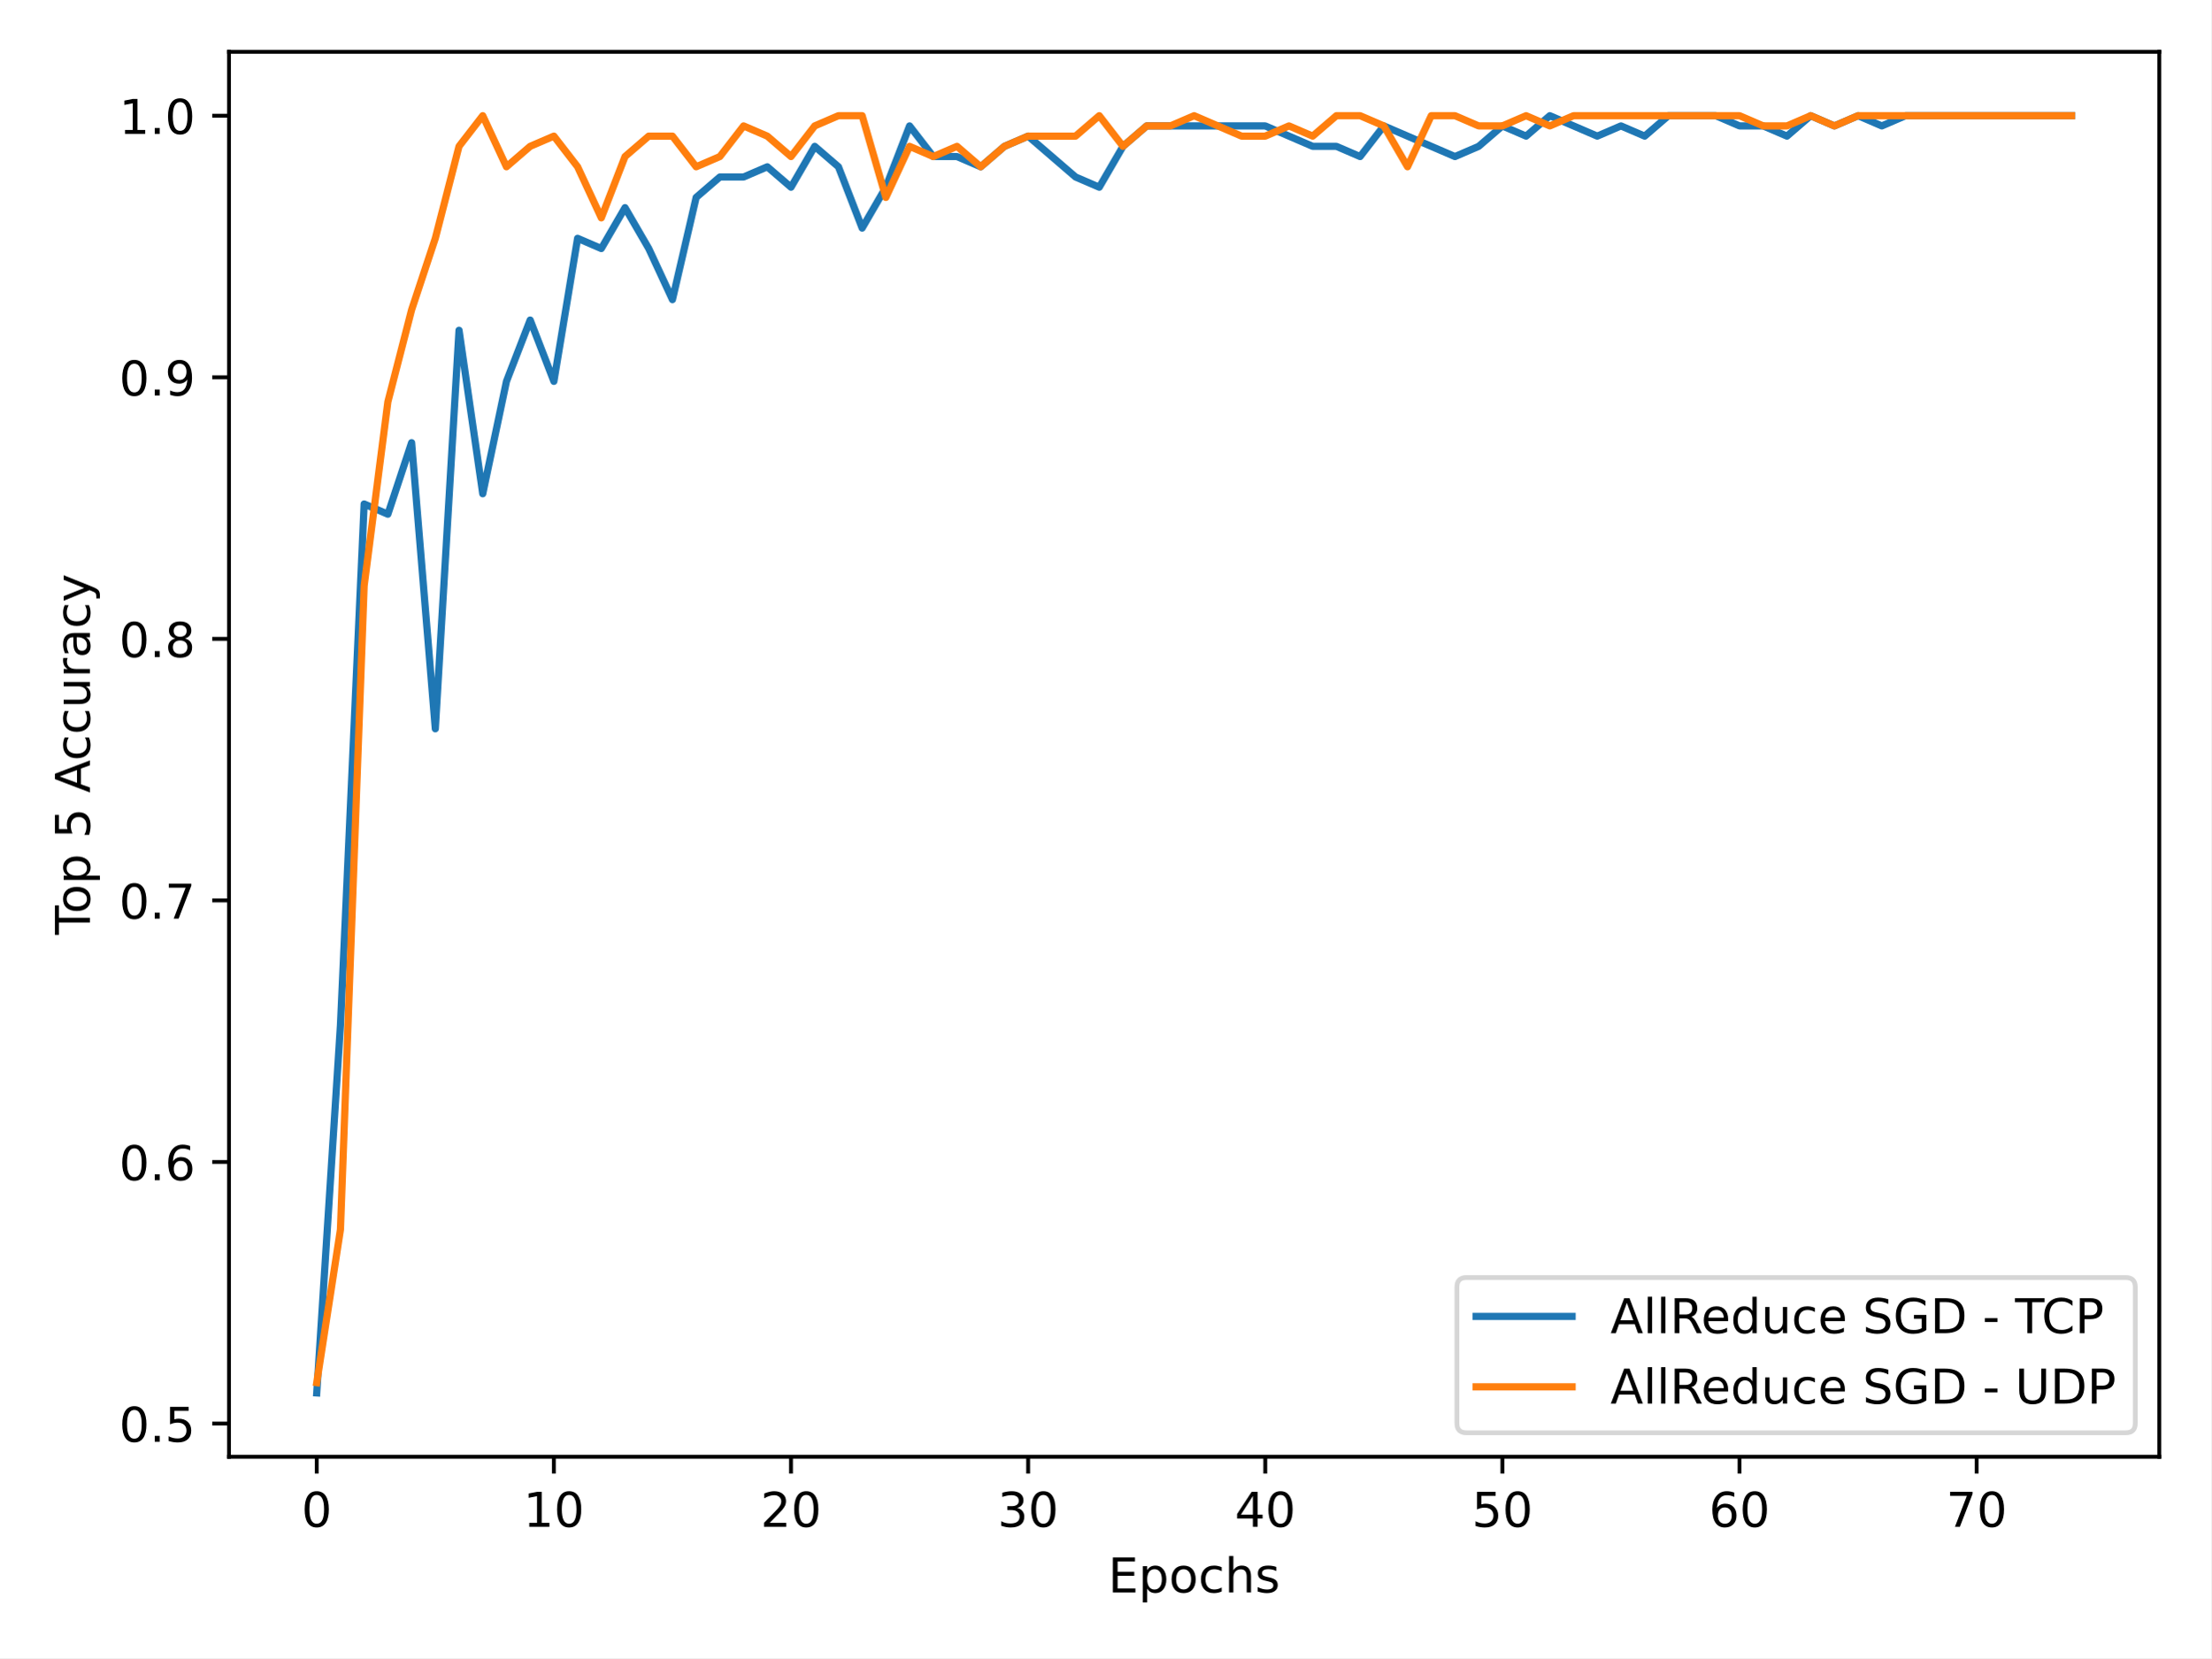
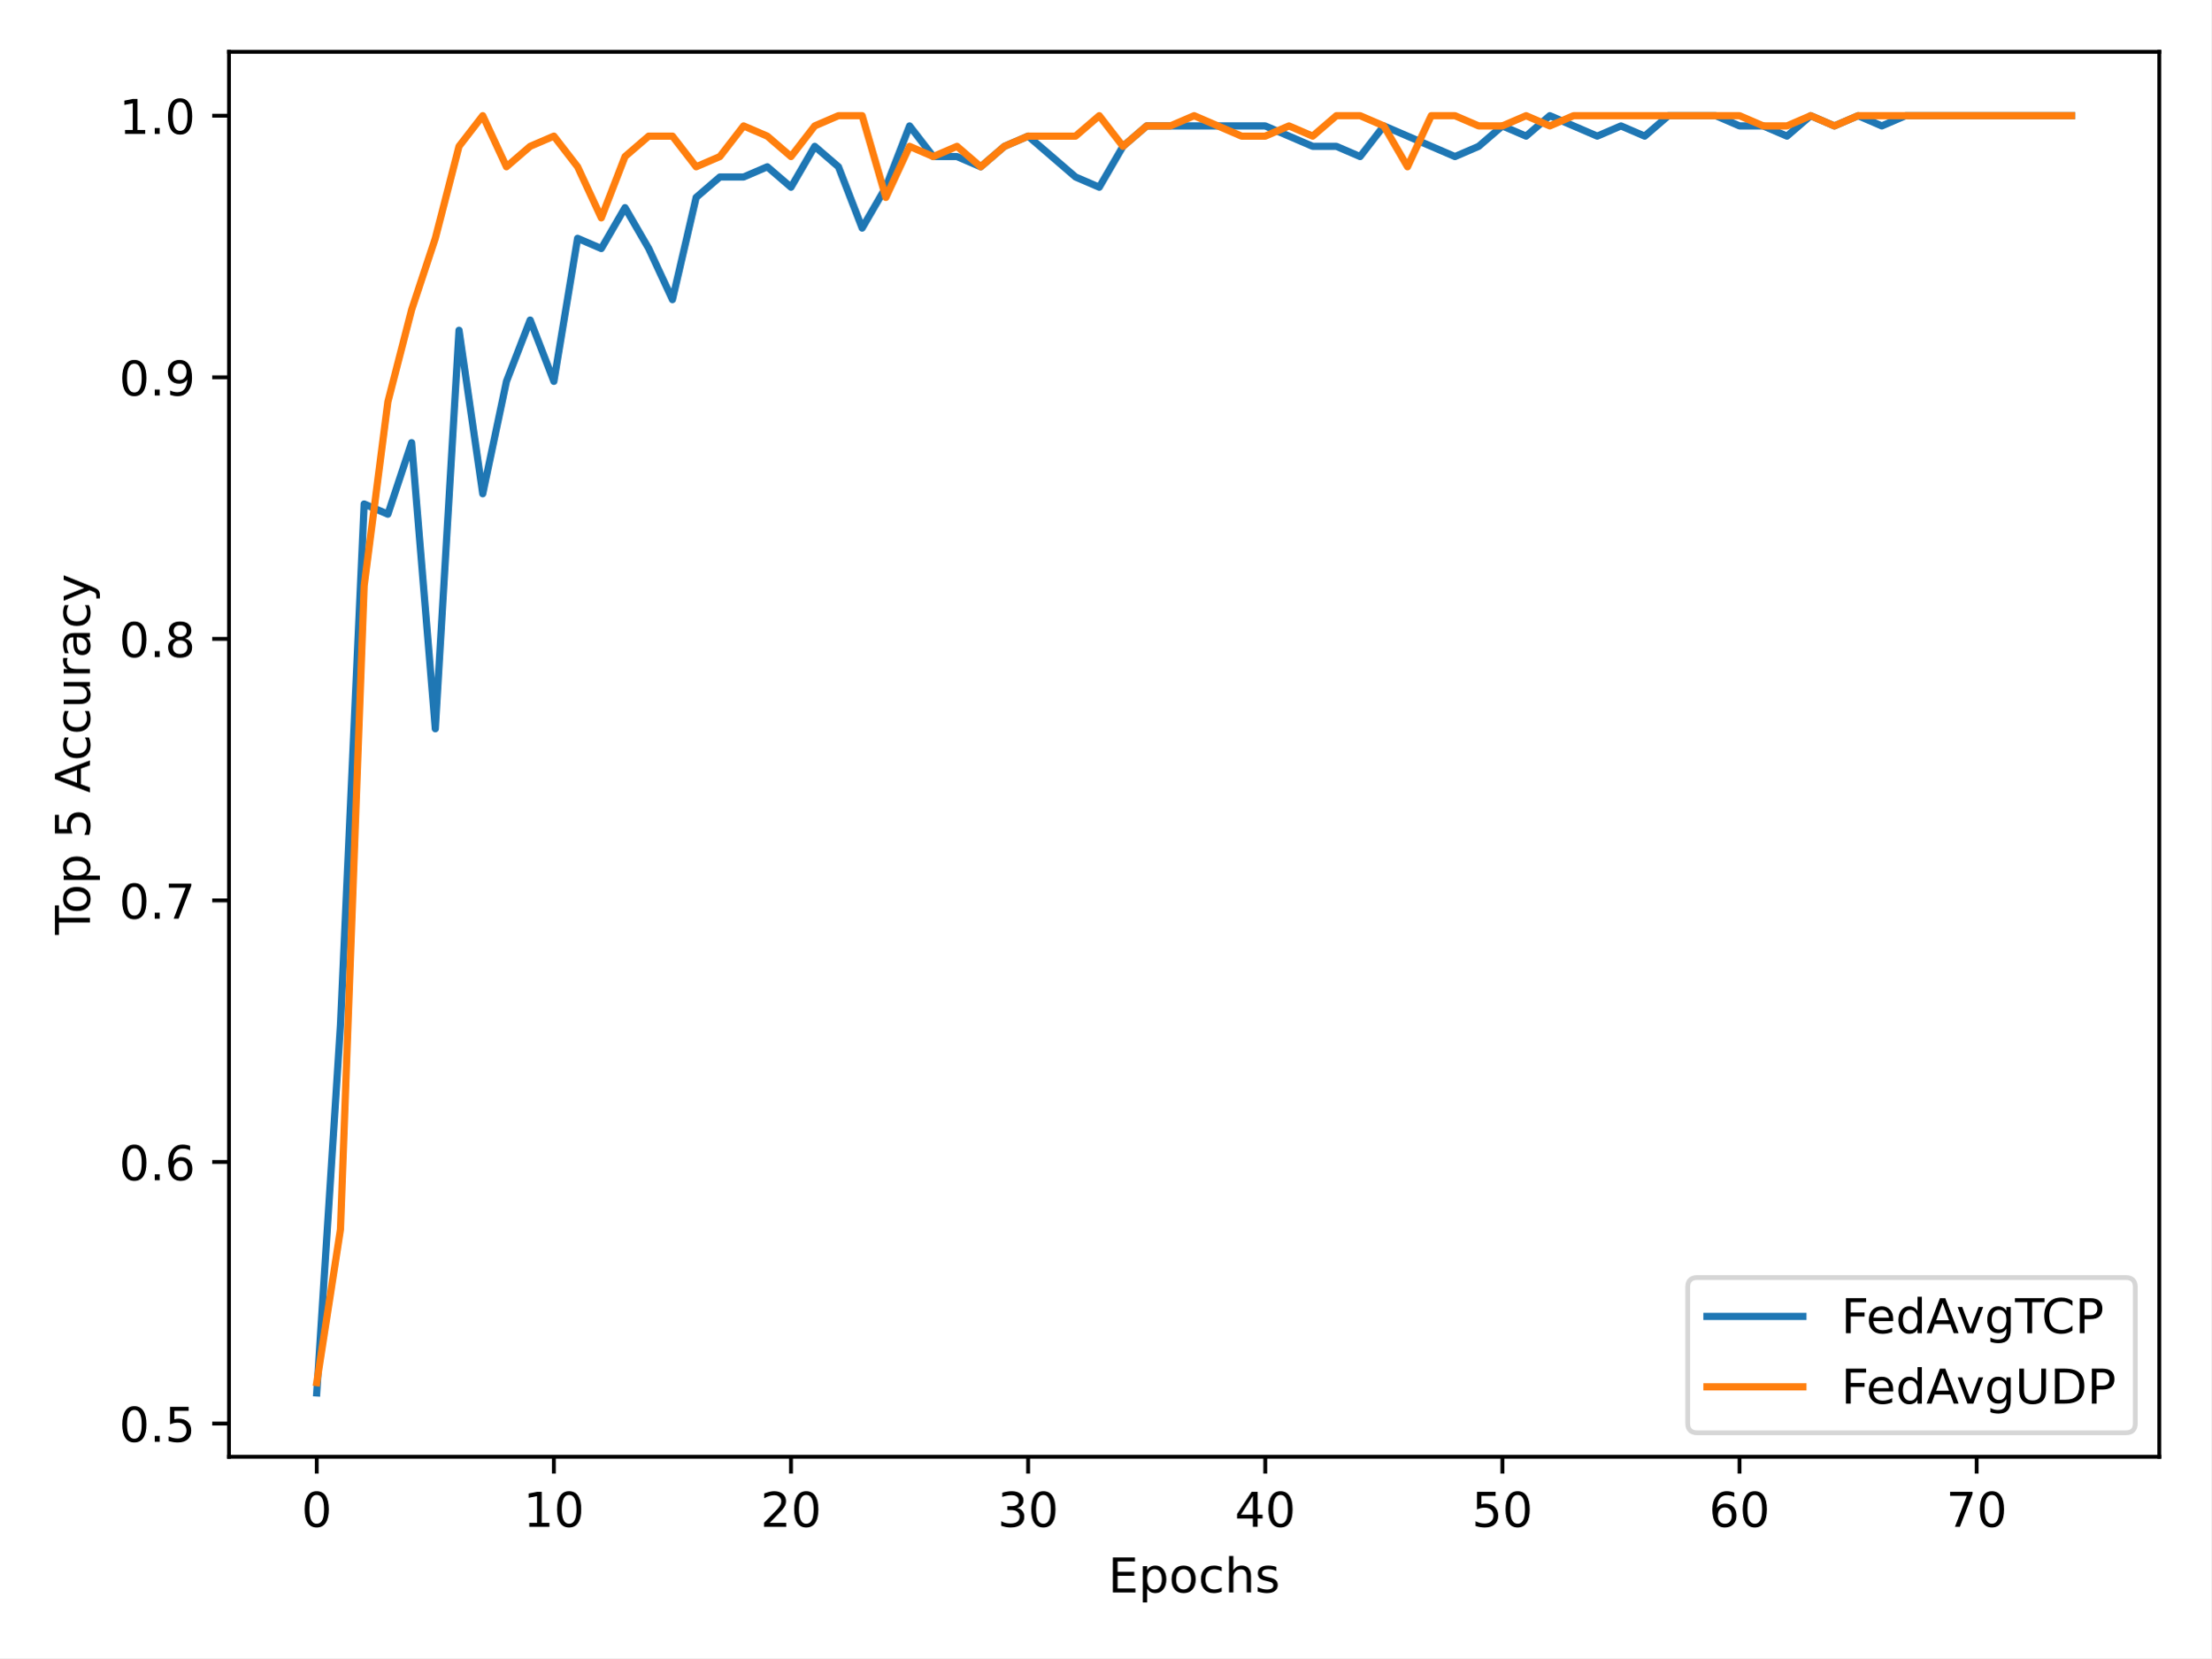
<svg xmlns="http://www.w3.org/2000/svg" xmlns:xlink="http://www.w3.org/1999/xlink" height="345.6pt" version="1.1" viewBox="0 0 460.8 345.6" width="460.8pt">
  <defs>
    <style type="text/css">*{stroke-linecap:butt;stroke-linejoin:round;}</style>
  </defs>
  <g id="figure_1">
    <g id="patch_1">
      <path d="M 0 345.6  L 460.8 345.6  L 460.8 0  L 0 0  z " style="fill:#ffffff;" />
    </g>
    <g id="axes_1">
      <g id="patch_2">
        <path d="M 47.72 303.64  L 450 303.64  L 450 10.8  L 47.72 10.8  z " style="fill:#ffffff;" />
      </g>
      <g id="matplotlib.axis_1">
        <g id="xtick_1">
          <g id="line2d_1">
            <defs>
-               <path d="M 0 0  L 0 3.5  " id="m58e7bf9d94" style="stroke:#000000;stroke-width:0.8;" />
-             </defs>
-             <g>
-               <use style="stroke:#000000;stroke-width:0.8;" x="66.005" xlink:href="#m58e7bf9d94" y="303.64" />
+               <path d="M 0 0  L 0 3.5  " id="m2ce25e5ea0" style="stroke:#000000;stroke-width:0.8;" />
+             </defs>
+             <g>
+               <use style="stroke:#000000;stroke-width:0.8;" x="66.005" xlink:href="#m2ce25e5ea0" y="303.64" />
            </g>
          </g>
          <g id="text_1">
            <g transform="translate(62.8242 318.2384)scale(0.1 -0.1)">
              <defs>
                <path d="M 31.781 66.406  Q 24.172 66.406 20.328 58.906  Q 16.5 51.422 16.5 36.375  Q 16.5 21.391 20.328 13.891  Q 24.172 6.391 31.781 6.391  Q 39.453 6.391 43.281 13.891  Q 47.125 21.391 47.125 36.375  Q 47.125 51.422 43.281 58.906  Q 39.453 66.406 31.781 66.406  z M 31.781 74.219  Q 44.047 74.219 50.516 64.516  Q 56.984 54.828 56.984 36.375  Q 56.984 17.969 50.516 8.266  Q 44.047 -1.422 31.781 -1.422  Q 19.531 -1.422 13.062 8.266  Q 6.594 17.969 6.594 36.375  Q 6.594 54.828 13.062 64.516  Q 19.531 74.219 31.781 74.219  z " id="DejaVuSans-48" />
              </defs>
              <use xlink:href="#DejaVuSans-48" />
            </g>
          </g>
        </g>
        <g id="xtick_2">
          <g id="line2d_2">
            <g>
-               <use style="stroke:#000000;stroke-width:0.8;" x="115.426" xlink:href="#m58e7bf9d94" y="303.64" />
+               <use style="stroke:#000000;stroke-width:0.8;" x="115.426" xlink:href="#m2ce25e5ea0" y="303.64" />
            </g>
          </g>
          <g id="text_2">
            <g transform="translate(109.0631 318.2384)scale(0.1 -0.1)">
              <defs>
                <path d="M 12.406 8.297  L 28.516 8.297  L 28.516 63.922  L 10.984 60.406  L 10.984 69.391  L 28.422 72.906  L 38.281 72.906  L 38.281 8.297  L 54.391 8.297  L 54.391 0  L 12.406 0  z " id="DejaVuSans-49" />
              </defs>
              <use xlink:href="#DejaVuSans-49" />
              <use x="63.623" xlink:href="#DejaVuSans-48" />
            </g>
          </g>
        </g>
        <g id="xtick_3">
          <g id="line2d_3">
            <g>
-               <use style="stroke:#000000;stroke-width:0.8;" x="164.846" xlink:href="#m58e7bf9d94" y="303.64" />
+               <use style="stroke:#000000;stroke-width:0.8;" x="164.846" xlink:href="#m2ce25e5ea0" y="303.64" />
            </g>
          </g>
          <g id="text_3">
            <g transform="translate(158.4832 318.2384)scale(0.1 -0.1)">
              <defs>
                <path d="M 19.188 8.297  L 53.609 8.297  L 53.609 0  L 7.328 0  L 7.328 8.297  Q 12.938 14.109 22.625 23.891  Q 32.328 33.688 34.812 36.531  Q 39.547 41.844 41.422 45.531  Q 43.312 49.219 43.312 52.781  Q 43.312 58.594 39.234 62.25  Q 35.156 65.922 28.609 65.922  Q 23.969 65.922 18.812 64.312  Q 13.672 62.703 7.812 59.422  L 7.812 69.391  Q 13.766 71.781 18.938 73  Q 24.125 74.219 28.422 74.219  Q 39.75 74.219 46.484 68.547  Q 53.219 62.891 53.219 53.422  Q 53.219 48.922 51.531 44.891  Q 49.859 40.875 45.406 35.406  Q 44.188 33.984 37.641 27.219  Q 31.109 20.453 19.188 8.297  z " id="DejaVuSans-50" />
              </defs>
              <use xlink:href="#DejaVuSans-50" />
              <use x="63.623" xlink:href="#DejaVuSans-48" />
            </g>
          </g>
        </g>
        <g id="xtick_4">
          <g id="line2d_4">
            <g>
-               <use style="stroke:#000000;stroke-width:0.8;" x="214.266" xlink:href="#m58e7bf9d94" y="303.64" />
+               <use style="stroke:#000000;stroke-width:0.8;" x="214.266" xlink:href="#m2ce25e5ea0" y="303.64" />
            </g>
          </g>
          <g id="text_4">
            <g transform="translate(207.9034 318.2384)scale(0.1 -0.1)">
              <defs>
                <path d="M 40.578 39.312  Q 47.656 37.797 51.625 33  Q 55.609 28.219 55.609 21.188  Q 55.609 10.406 48.188 4.484  Q 40.766 -1.422 27.094 -1.422  Q 22.516 -1.422 17.656 -0.516  Q 12.797 0.391 7.625 2.203  L 7.625 11.719  Q 11.719 9.328 16.594 8.109  Q 21.484 6.891 26.812 6.891  Q 36.078 6.891 40.938 10.547  Q 45.797 14.203 45.797 21.188  Q 45.797 27.641 41.281 31.266  Q 36.766 34.906 28.719 34.906  L 20.219 34.906  L 20.219 43.016  L 29.109 43.016  Q 36.375 43.016 40.234 45.922  Q 44.094 48.828 44.094 54.297  Q 44.094 59.906 40.109 62.906  Q 36.141 65.922 28.719 65.922  Q 24.656 65.922 20.016 65.031  Q 15.375 64.156 9.812 62.312  L 9.812 71.094  Q 15.438 72.656 20.344 73.438  Q 25.25 74.219 29.594 74.219  Q 40.828 74.219 47.359 69.109  Q 53.906 64.016 53.906 55.328  Q 53.906 49.266 50.438 45.094  Q 46.969 40.922 40.578 39.312  z " id="DejaVuSans-51" />
              </defs>
              <use xlink:href="#DejaVuSans-51" />
              <use x="63.623" xlink:href="#DejaVuSans-48" />
            </g>
          </g>
        </g>
        <g id="xtick_5">
          <g id="line2d_5">
            <g>
-               <use style="stroke:#000000;stroke-width:0.8;" x="263.686" xlink:href="#m58e7bf9d94" y="303.64" />
+               <use style="stroke:#000000;stroke-width:0.8;" x="263.686" xlink:href="#m2ce25e5ea0" y="303.64" />
            </g>
          </g>
          <g id="text_5">
            <g transform="translate(257.3235 318.2384)scale(0.1 -0.1)">
              <defs>
                <path d="M 37.797 64.312  L 12.891 25.391  L 37.797 25.391  z M 35.203 72.906  L 47.609 72.906  L 47.609 25.391  L 58.016 25.391  L 58.016 17.188  L 47.609 17.188  L 47.609 0  L 37.797 0  L 37.797 17.188  L 4.891 17.188  L 4.891 26.703  z " id="DejaVuSans-52" />
              </defs>
              <use xlink:href="#DejaVuSans-52" />
              <use x="63.623" xlink:href="#DejaVuSans-48" />
            </g>
          </g>
        </g>
        <g id="xtick_6">
          <g id="line2d_6">
            <g>
-               <use style="stroke:#000000;stroke-width:0.8;" x="313.106" xlink:href="#m58e7bf9d94" y="303.64" />
+               <use style="stroke:#000000;stroke-width:0.8;" x="313.106" xlink:href="#m2ce25e5ea0" y="303.64" />
            </g>
          </g>
          <g id="text_6">
            <g transform="translate(306.7437 318.2384)scale(0.1 -0.1)">
              <defs>
                <path d="M 10.797 72.906  L 49.516 72.906  L 49.516 64.594  L 19.828 64.594  L 19.828 46.734  Q 21.969 47.469 24.109 47.828  Q 26.266 48.188 28.422 48.188  Q 40.625 48.188 47.75 41.5  Q 54.891 34.812 54.891 23.391  Q 54.891 11.625 47.562 5.094  Q 40.234 -1.422 26.906 -1.422  Q 22.312 -1.422 17.547 -0.641  Q 12.797 0.141 7.719 1.703  L 7.719 11.625  Q 12.109 9.234 16.797 8.062  Q 21.484 6.891 26.703 6.891  Q 35.156 6.891 40.078 11.328  Q 45.016 15.766 45.016 23.391  Q 45.016 31 40.078 35.438  Q 35.156 39.891 26.703 39.891  Q 22.75 39.891 18.812 39.016  Q 14.891 38.141 10.797 36.281  z " id="DejaVuSans-53" />
              </defs>
              <use xlink:href="#DejaVuSans-53" />
              <use x="63.623" xlink:href="#DejaVuSans-48" />
            </g>
          </g>
        </g>
        <g id="xtick_7">
          <g id="line2d_7">
            <g>
-               <use style="stroke:#000000;stroke-width:0.8;" x="362.526" xlink:href="#m58e7bf9d94" y="303.64" />
+               <use style="stroke:#000000;stroke-width:0.8;" x="362.526" xlink:href="#m2ce25e5ea0" y="303.64" />
            </g>
          </g>
          <g id="text_7">
            <g transform="translate(356.1638 318.2384)scale(0.1 -0.1)">
              <defs>
                <path d="M 33.016 40.375  Q 26.375 40.375 22.484 35.828  Q 18.609 31.297 18.609 23.391  Q 18.609 15.531 22.484 10.953  Q 26.375 6.391 33.016 6.391  Q 39.656 6.391 43.531 10.953  Q 47.406 15.531 47.406 23.391  Q 47.406 31.297 43.531 35.828  Q 39.656 40.375 33.016 40.375  z M 52.594 71.297  L 52.594 62.312  Q 48.875 64.062 45.094 64.984  Q 41.312 65.922 37.594 65.922  Q 27.828 65.922 22.672 59.328  Q 17.531 52.734 16.797 39.406  Q 19.672 43.656 24.016 45.922  Q 28.375 48.188 33.594 48.188  Q 44.578 48.188 50.953 41.516  Q 57.328 34.859 57.328 23.391  Q 57.328 12.156 50.688 5.359  Q 44.047 -1.422 33.016 -1.422  Q 20.359 -1.422 13.672 8.266  Q 6.984 17.969 6.984 36.375  Q 6.984 53.656 15.188 63.938  Q 23.391 74.219 37.203 74.219  Q 40.922 74.219 44.703 73.484  Q 48.484 72.75 52.594 71.297  z " id="DejaVuSans-54" />
              </defs>
              <use xlink:href="#DejaVuSans-54" />
              <use x="63.623" xlink:href="#DejaVuSans-48" />
            </g>
          </g>
        </g>
        <g id="xtick_8">
          <g id="line2d_8">
            <g>
-               <use style="stroke:#000000;stroke-width:0.8;" x="411.946" xlink:href="#m58e7bf9d94" y="303.64" />
+               <use style="stroke:#000000;stroke-width:0.8;" x="411.946" xlink:href="#m2ce25e5ea0" y="303.64" />
            </g>
          </g>
          <g id="text_8">
            <g transform="translate(405.584 318.2384)scale(0.1 -0.1)">
              <defs>
                <path d="M 8.203 72.906  L 55.078 72.906  L 55.078 68.703  L 28.609 0  L 18.312 0  L 43.219 64.594  L 8.203 64.594  z " id="DejaVuSans-55" />
              </defs>
              <use xlink:href="#DejaVuSans-55" />
              <use x="63.623" xlink:href="#DejaVuSans-48" />
            </g>
          </g>
        </g>
        <g id="text_9">
          <g transform="translate(230.9444 331.9166)scale(0.1 -0.1)">
            <defs>
              <path d="M 9.812 72.906  L 55.906 72.906  L 55.906 64.594  L 19.672 64.594  L 19.672 43.016  L 54.391 43.016  L 54.391 34.719  L 19.672 34.719  L 19.672 8.297  L 56.781 8.297  L 56.781 0  L 9.812 0  z " id="DejaVuSans-69" />
              <path d="M 18.109 8.203  L 18.109 -20.797  L 9.078 -20.797  L 9.078 54.688  L 18.109 54.688  L 18.109 46.391  Q 20.953 51.266 25.266 53.625  Q 29.594 56 35.594 56  Q 45.562 56 51.781 48.094  Q 58.016 40.188 58.016 27.297  Q 58.016 14.406 51.781 6.484  Q 45.562 -1.422 35.594 -1.422  Q 29.594 -1.422 25.266 0.953  Q 20.953 3.328 18.109 8.203  z M 48.688 27.297  Q 48.688 37.203 44.609 42.844  Q 40.531 48.484 33.406 48.484  Q 26.266 48.484 22.188 42.844  Q 18.109 37.203 18.109 27.297  Q 18.109 17.391 22.188 11.75  Q 26.266 6.109 33.406 6.109  Q 40.531 6.109 44.609 11.75  Q 48.688 17.391 48.688 27.297  z " id="DejaVuSans-112" />
              <path d="M 30.609 48.391  Q 23.391 48.391 19.188 42.75  Q 14.984 37.109 14.984 27.297  Q 14.984 17.484 19.156 11.844  Q 23.344 6.203 30.609 6.203  Q 37.797 6.203 41.984 11.859  Q 46.188 17.531 46.188 27.297  Q 46.188 37.016 41.984 42.703  Q 37.797 48.391 30.609 48.391  z M 30.609 56  Q 42.328 56 49.016 48.375  Q 55.719 40.766 55.719 27.297  Q 55.719 13.875 49.016 6.219  Q 42.328 -1.422 30.609 -1.422  Q 18.844 -1.422 12.172 6.219  Q 5.516 13.875 5.516 27.297  Q 5.516 40.766 12.172 48.375  Q 18.844 56 30.609 56  z " id="DejaVuSans-111" />
              <path d="M 48.781 52.594  L 48.781 44.188  Q 44.969 46.297 41.141 47.344  Q 37.312 48.391 33.406 48.391  Q 24.656 48.391 19.812 42.844  Q 14.984 37.312 14.984 27.297  Q 14.984 17.281 19.812 11.734  Q 24.656 6.203 33.406 6.203  Q 37.312 6.203 41.141 7.25  Q 44.969 8.297 48.781 10.406  L 48.781 2.094  Q 45.016 0.344 40.984 -0.531  Q 36.969 -1.422 32.422 -1.422  Q 20.062 -1.422 12.781 6.344  Q 5.516 14.109 5.516 27.297  Q 5.516 40.672 12.859 48.328  Q 20.219 56 33.016 56  Q 37.156 56 41.109 55.141  Q 45.062 54.297 48.781 52.594  z " id="DejaVuSans-99" />
              <path d="M 54.891 33.016  L 54.891 0  L 45.906 0  L 45.906 32.719  Q 45.906 40.484 42.875 44.328  Q 39.844 48.188 33.797 48.188  Q 26.516 48.188 22.312 43.547  Q 18.109 38.922 18.109 30.906  L 18.109 0  L 9.078 0  L 9.078 75.984  L 18.109 75.984  L 18.109 46.188  Q 21.344 51.125 25.703 53.562  Q 30.078 56 35.797 56  Q 45.219 56 50.047 50.172  Q 54.891 44.344 54.891 33.016  z " id="DejaVuSans-104" />
              <path d="M 44.281 53.078  L 44.281 44.578  Q 40.484 46.531 36.375 47.5  Q 32.281 48.484 27.875 48.484  Q 21.188 48.484 17.844 46.438  Q 14.5 44.391 14.5 40.281  Q 14.5 37.156 16.891 35.375  Q 19.281 33.594 26.516 31.984  L 29.594 31.297  Q 39.156 29.25 43.188 25.516  Q 47.219 21.781 47.219 15.094  Q 47.219 7.469 41.188 3.016  Q 35.156 -1.422 24.609 -1.422  Q 20.219 -1.422 15.453 -0.562  Q 10.688 0.297 5.422 2  L 5.422 11.281  Q 10.406 8.688 15.234 7.391  Q 20.062 6.109 24.812 6.109  Q 31.156 6.109 34.562 8.281  Q 37.984 10.453 37.984 14.406  Q 37.984 18.062 35.516 20.016  Q 33.062 21.969 24.703 23.781  L 21.578 24.516  Q 13.234 26.266 9.516 29.906  Q 5.812 33.547 5.812 39.891  Q 5.812 47.609 11.281 51.797  Q 16.75 56 26.812 56  Q 31.781 56 36.172 55.266  Q 40.578 54.547 44.281 53.078  z " id="DejaVuSans-115" />
            </defs>
            <use xlink:href="#DejaVuSans-69" />
            <use x="63.184" xlink:href="#DejaVuSans-112" />
            <use x="126.66" xlink:href="#DejaVuSans-111" />
            <use x="187.842" xlink:href="#DejaVuSans-99" />
            <use x="242.822" xlink:href="#DejaVuSans-104" />
            <use x="306.201" xlink:href="#DejaVuSans-115" />
          </g>
        </g>
      </g>
      <g id="matplotlib.axis_2">
        <g id="ytick_1">
          <g id="line2d_9">
            <defs>
-               <path d="M 0 0  L -3.5 0  " id="m7208dc9487" style="stroke:#000000;stroke-width:0.8;" />
-             </defs>
-             <g>
-               <use style="stroke:#000000;stroke-width:0.8;" x="47.72" xlink:href="#m7208dc9487" y="296.718" />
+               <path d="M 0 0  L -3.5 0  " id="mb83e37bbed" style="stroke:#000000;stroke-width:0.8;" />
+             </defs>
+             <g>
+               <use style="stroke:#000000;stroke-width:0.8;" x="47.72" xlink:href="#mb83e37bbed" y="296.718" />
            </g>
          </g>
          <g id="text_10">
            <g transform="translate(24.81687 300.5175)scale(0.1 -0.1)">
              <defs>
                <path d="M 10.688 12.406  L 21 12.406  L 21 0  L 10.688 0  z " id="DejaVuSans-46" />
              </defs>
              <use xlink:href="#DejaVuSans-48" />
              <use x="63.623" xlink:href="#DejaVuSans-46" />
              <use x="95.41" xlink:href="#DejaVuSans-53" />
            </g>
          </g>
        </g>
        <g id="ytick_2">
          <g id="line2d_10">
            <g>
-               <use style="stroke:#000000;stroke-width:0.8;" x="47.72" xlink:href="#m7208dc9487" y="242.197" />
+               <use style="stroke:#000000;stroke-width:0.8;" x="47.72" xlink:href="#mb83e37bbed" y="242.197" />
            </g>
          </g>
          <g id="text_11">
            <g transform="translate(24.81687 245.9961)scale(0.1 -0.1)">
              <use xlink:href="#DejaVuSans-48" />
              <use x="63.623" xlink:href="#DejaVuSans-46" />
              <use x="95.41" xlink:href="#DejaVuSans-54" />
            </g>
          </g>
        </g>
        <g id="ytick_3">
          <g id="line2d_11">
            <g>
-               <use style="stroke:#000000;stroke-width:0.8;" x="47.72" xlink:href="#m7208dc9487" y="187.675" />
+               <use style="stroke:#000000;stroke-width:0.8;" x="47.72" xlink:href="#mb83e37bbed" y="187.675" />
            </g>
          </g>
          <g id="text_12">
            <g transform="translate(24.81687 191.4746)scale(0.1 -0.1)">
              <use xlink:href="#DejaVuSans-48" />
              <use x="63.623" xlink:href="#DejaVuSans-46" />
              <use x="95.41" xlink:href="#DejaVuSans-55" />
            </g>
          </g>
        </g>
        <g id="ytick_4">
          <g id="line2d_12">
            <g>
-               <use style="stroke:#000000;stroke-width:0.8;" x="47.72" xlink:href="#m7208dc9487" y="133.154" />
+               <use style="stroke:#000000;stroke-width:0.8;" x="47.72" xlink:href="#mb83e37bbed" y="133.154" />
            </g>
          </g>
          <g id="text_13">
            <g transform="translate(24.81687 136.9531)scale(0.1 -0.1)">
              <defs>
                <path d="M 31.781 34.625  Q 24.75 34.625 20.719 30.859  Q 16.703 27.094 16.703 20.516  Q 16.703 13.922 20.719 10.156  Q 24.75 6.391 31.781 6.391  Q 38.812 6.391 42.859 10.172  Q 46.922 13.969 46.922 20.516  Q 46.922 27.094 42.891 30.859  Q 38.875 34.625 31.781 34.625  z M 21.922 38.812  Q 15.578 40.375 12.031 44.719  Q 8.5 49.078 8.5 55.328  Q 8.5 64.062 14.719 69.141  Q 20.953 74.219 31.781 74.219  Q 42.672 74.219 48.875 69.141  Q 55.078 64.062 55.078 55.328  Q 55.078 49.078 51.531 44.719  Q 48 40.375 41.703 38.812  Q 48.828 37.156 52.797 32.312  Q 56.781 27.484 56.781 20.516  Q 56.781 9.906 50.312 4.234  Q 43.844 -1.422 31.781 -1.422  Q 19.734 -1.422 13.25 4.234  Q 6.781 9.906 6.781 20.516  Q 6.781 27.484 10.781 32.312  Q 14.797 37.156 21.922 38.812  z M 18.312 54.391  Q 18.312 48.734 21.844 45.562  Q 25.391 42.391 31.781 42.391  Q 38.141 42.391 41.719 45.562  Q 45.312 48.734 45.312 54.391  Q 45.312 60.062 41.719 63.234  Q 38.141 66.406 31.781 66.406  Q 25.391 66.406 21.844 63.234  Q 18.312 60.062 18.312 54.391  z " id="DejaVuSans-56" />
              </defs>
              <use xlink:href="#DejaVuSans-48" />
              <use x="63.623" xlink:href="#DejaVuSans-46" />
              <use x="95.41" xlink:href="#DejaVuSans-56" />
            </g>
          </g>
        </g>
        <g id="ytick_5">
          <g id="line2d_13">
            <g>
-               <use style="stroke:#000000;stroke-width:0.8;" x="47.72" xlink:href="#m7208dc9487" y="78.632" />
+               <use style="stroke:#000000;stroke-width:0.8;" x="47.72" xlink:href="#mb83e37bbed" y="78.632" />
            </g>
          </g>
          <g id="text_14">
            <g transform="translate(24.81687 82.43161)scale(0.1 -0.1)">
              <defs>
                <path d="M 10.984 1.516  L 10.984 10.5  Q 14.703 8.734 18.5 7.812  Q 22.312 6.891 25.984 6.891  Q 35.75 6.891 40.891 13.453  Q 46.047 20.016 46.781 33.406  Q 43.953 29.203 39.594 26.953  Q 35.25 24.703 29.984 24.703  Q 19.047 24.703 12.672 31.312  Q 6.297 37.938 6.297 49.422  Q 6.297 60.641 12.938 67.422  Q 19.578 74.219 30.609 74.219  Q 43.266 74.219 49.922 64.516  Q 56.594 54.828 56.594 36.375  Q 56.594 19.141 48.406 8.859  Q 40.234 -1.422 26.422 -1.422  Q 22.703 -1.422 18.891 -0.688  Q 15.094 0.047 10.984 1.516  z M 30.609 32.422  Q 37.25 32.422 41.125 36.953  Q 45.016 41.5 45.016 49.422  Q 45.016 57.281 41.125 61.844  Q 37.25 66.406 30.609 66.406  Q 23.969 66.406 20.094 61.844  Q 16.219 57.281 16.219 49.422  Q 16.219 41.5 20.094 36.953  Q 23.969 32.422 30.609 32.422  z " id="DejaVuSans-57" />
              </defs>
              <use xlink:href="#DejaVuSans-48" />
              <use x="63.623" xlink:href="#DejaVuSans-46" />
              <use x="95.41" xlink:href="#DejaVuSans-57" />
            </g>
          </g>
        </g>
        <g id="ytick_6">
          <g id="line2d_14">
            <g>
-               <use style="stroke:#000000;stroke-width:0.8;" x="47.72" xlink:href="#m7208dc9487" y="24.111" />
+               <use style="stroke:#000000;stroke-width:0.8;" x="47.72" xlink:href="#mb83e37bbed" y="24.111" />
            </g>
          </g>
          <g id="text_15">
            <g transform="translate(24.81687 27.91013)scale(0.1 -0.1)">
              <use xlink:href="#DejaVuSans-49" />
              <use x="63.623" xlink:href="#DejaVuSans-46" />
              <use x="95.41" xlink:href="#DejaVuSans-48" />
            </g>
          </g>
        </g>
        <g id="text_16">
          <g transform="translate(18.73719 194.845)rotate(-90)scale(0.1 -0.1)">
            <defs>
              <path d="M -0.297 72.906  L 61.375 72.906  L 61.375 64.594  L 35.5 64.594  L 35.5 0  L 25.594 0  L 25.594 64.594  L -0.297 64.594  z " id="DejaVuSans-84" />
              <path id="DejaVuSans-32" />
              <path d="M 34.188 63.188  L 20.797 26.906  L 47.609 26.906  z M 28.609 72.906  L 39.797 72.906  L 67.578 0  L 57.328 0  L 50.688 18.703  L 17.828 18.703  L 11.188 0  L 0.781 0  z " id="DejaVuSans-65" />
              <path d="M 8.5 21.578  L 8.5 54.688  L 17.484 54.688  L 17.484 21.922  Q 17.484 14.156 20.5 10.266  Q 23.531 6.391 29.594 6.391  Q 36.859 6.391 41.078 11.031  Q 45.312 15.672 45.312 23.688  L 45.312 54.688  L 54.297 54.688  L 54.297 0  L 45.312 0  L 45.312 8.406  Q 42.047 3.422 37.719 1  Q 33.406 -1.422 27.688 -1.422  Q 18.266 -1.422 13.375 4.438  Q 8.5 10.297 8.5 21.578  z M 31.109 56  z " id="DejaVuSans-117" />
              <path d="M 41.109 46.297  Q 39.594 47.172 37.812 47.578  Q 36.031 48 33.891 48  Q 26.266 48 22.188 43.047  Q 18.109 38.094 18.109 28.812  L 18.109 0  L 9.078 0  L 9.078 54.688  L 18.109 54.688  L 18.109 46.188  Q 20.953 51.172 25.484 53.578  Q 30.031 56 36.531 56  Q 37.453 56 38.578 55.875  Q 39.703 55.766 41.062 55.516  z " id="DejaVuSans-114" />
              <path d="M 34.281 27.484  Q 23.391 27.484 19.188 25  Q 14.984 22.516 14.984 16.5  Q 14.984 11.719 18.141 8.906  Q 21.297 6.109 26.703 6.109  Q 34.188 6.109 38.703 11.406  Q 43.219 16.703 43.219 25.484  L 43.219 27.484  z M 52.203 31.203  L 52.203 0  L 43.219 0  L 43.219 8.297  Q 40.141 3.328 35.547 0.953  Q 30.953 -1.422 24.312 -1.422  Q 15.922 -1.422 10.953 3.297  Q 6 8.016 6 15.922  Q 6 25.141 12.172 29.828  Q 18.359 34.516 30.609 34.516  L 43.219 34.516  L 43.219 35.406  Q 43.219 41.609 39.141 45  Q 35.062 48.391 27.688 48.391  Q 23 48.391 18.547 47.266  Q 14.109 46.141 10.016 43.891  L 10.016 52.203  Q 14.938 54.109 19.578 55.047  Q 24.219 56 28.609 56  Q 40.484 56 46.344 49.844  Q 52.203 43.703 52.203 31.203  z " id="DejaVuSans-97" />
              <path d="M 32.172 -5.078  Q 28.375 -14.844 24.75 -17.812  Q 21.141 -20.797 15.094 -20.797  L 7.906 -20.797  L 7.906 -13.281  L 13.188 -13.281  Q 16.891 -13.281 18.938 -11.516  Q 21 -9.766 23.484 -3.219  L 25.094 0.875  L 2.984 54.688  L 12.5 54.688  L 29.594 11.922  L 46.688 54.688  L 56.203 54.688  z " id="DejaVuSans-121" />
            </defs>
            <use xlink:href="#DejaVuSans-84" />
            <use x="44.084" xlink:href="#DejaVuSans-111" />
            <use x="105.266" xlink:href="#DejaVuSans-112" />
            <use x="168.742" xlink:href="#DejaVuSans-32" />
            <use x="200.529" xlink:href="#DejaVuSans-53" />
            <use x="264.152" xlink:href="#DejaVuSans-32" />
            <use x="295.939" xlink:href="#DejaVuSans-65" />
            <use x="362.598" xlink:href="#DejaVuSans-99" />
            <use x="417.578" xlink:href="#DejaVuSans-99" />
            <use x="472.559" xlink:href="#DejaVuSans-117" />
            <use x="535.938" xlink:href="#DejaVuSans-114" />
            <use x="577.051" xlink:href="#DejaVuSans-97" />
            <use x="638.33" xlink:href="#DejaVuSans-99" />
            <use x="693.311" xlink:href="#DejaVuSans-121" />
          </g>
        </g>
      </g>
      <g id="line2d_15">
-         <path clip-path="url(#p6b5d8a5400)" d="M 66.005 290.329  L 70.947 213.658  L 75.889 105.041  L 80.831 107.171  L 85.774 92.263  L 90.716 151.896  L 95.658 68.836  L 100.6 102.911  L 105.542 79.484  L 110.484 66.706  L 115.426 79.484  L 120.368 49.668  L 125.31 51.798  L 130.252 43.279  L 135.194 51.798  L 140.136 62.446  L 145.078 41.149  L 150.02 36.889  L 154.962 36.889  L 159.904 34.76  L 164.846 39.019  L 169.788 30.5  L 174.73 34.76  L 179.672 47.538  L 184.614 39.019  L 189.556 26.241  L 194.498 32.63  L 199.44 32.63  L 204.382 34.76  L 209.324 30.5  L 214.266 28.37  L 219.208 32.63  L 224.15 36.889  L 229.092 39.019  L 234.034 30.5  L 238.976 26.241  L 243.918 26.241  L 248.86 26.241  L 253.802 26.241  L 258.744 26.241  L 263.686 26.241  L 268.628 28.37  L 273.57 30.5  L 278.512 30.5  L 283.454 32.63  L 288.396 26.241  L 293.338 28.37  L 298.28 30.5  L 303.222 32.63  L 308.164 30.5  L 313.106 26.241  L 318.048 28.37  L 322.99 24.111  L 327.932 26.241  L 332.874 28.37  L 337.816 26.241  L 342.758 28.37  L 347.7 24.111  L 352.642 24.111  L 357.584 24.111  L 362.526 26.241  L 367.468 26.241  L 372.41 28.37  L 377.352 24.111  L 382.294 26.241  L 387.236 24.111  L 392.178 26.241  L 397.12 24.111  L 402.062 24.111  L 407.004 24.111  L 411.946 24.111  L 416.889 24.111  L 421.831 24.111  L 426.773 24.111  L 431.715 24.111  " style="fill:none;stroke:#1f77b4;stroke-linecap:square;stroke-width:1.5;" />
+         <path clip-path="url(#pe26b70e5f2)" d="M 66.005 290.329  L 70.947 213.658  L 75.889 105.041  L 80.831 107.171  L 85.774 92.263  L 90.716 151.896  L 95.658 68.836  L 100.6 102.911  L 105.542 79.484  L 110.484 66.706  L 115.426 79.484  L 120.368 49.668  L 125.31 51.798  L 130.252 43.279  L 135.194 51.798  L 140.136 62.446  L 145.078 41.149  L 150.02 36.889  L 154.962 36.889  L 159.904 34.76  L 164.846 39.019  L 169.788 30.5  L 174.73 34.76  L 179.672 47.538  L 184.614 39.019  L 189.556 26.241  L 194.498 32.63  L 199.44 32.63  L 204.382 34.76  L 209.324 30.5  L 214.266 28.37  L 219.208 32.63  L 224.15 36.889  L 229.092 39.019  L 234.034 30.5  L 238.976 26.241  L 243.918 26.241  L 248.86 26.241  L 253.802 26.241  L 258.744 26.241  L 263.686 26.241  L 268.628 28.37  L 273.57 30.5  L 278.512 30.5  L 283.454 32.63  L 288.396 26.241  L 293.338 28.37  L 298.28 30.5  L 303.222 32.63  L 308.164 30.5  L 313.106 26.241  L 318.048 28.37  L 322.99 24.111  L 327.932 26.241  L 332.874 28.37  L 337.816 26.241  L 342.758 28.37  L 347.7 24.111  L 352.642 24.111  L 357.584 24.111  L 362.526 26.241  L 367.468 26.241  L 372.41 28.37  L 377.352 24.111  L 382.294 26.241  L 387.236 24.111  L 392.178 26.241  L 397.12 24.111  L 402.062 24.111  L 407.004 24.111  L 411.946 24.111  L 416.889 24.111  L 421.831 24.111  L 426.773 24.111  L 431.715 24.111  " style="fill:none;stroke:#1f77b4;stroke-linecap:square;stroke-width:1.5;" />
      </g>
      <g id="line2d_16">
-         <path clip-path="url(#p6b5d8a5400)" d="M 66.005 288.199  L 70.947 256.253  L 75.889 122.079  L 80.831 83.744  L 85.774 64.576  L 90.716 49.668  L 95.658 30.5  L 100.6 24.111  L 105.542 34.76  L 110.484 30.5  L 115.426 28.37  L 120.368 34.76  L 125.31 45.408  L 130.252 32.63  L 135.194 28.37  L 140.136 28.37  L 145.078 34.76  L 150.02 32.63  L 154.962 26.241  L 159.904 28.37  L 164.846 32.63  L 169.788 26.241  L 174.73 24.111  L 179.672 24.111  L 184.614 41.149  L 189.556 30.5  L 194.498 32.63  L 199.44 30.5  L 204.382 34.76  L 209.324 30.5  L 214.266 28.37  L 219.208 28.37  L 224.15 28.37  L 229.092 24.111  L 234.034 30.5  L 238.976 26.241  L 243.918 26.241  L 248.86 24.111  L 253.802 26.241  L 258.744 28.37  L 263.686 28.37  L 268.628 26.241  L 273.57 28.37  L 278.512 24.111  L 283.454 24.111  L 288.396 26.241  L 293.338 34.76  L 298.28 24.111  L 303.222 24.111  L 308.164 26.241  L 313.106 26.241  L 318.048 24.111  L 322.99 26.241  L 327.932 24.111  L 332.874 24.111  L 337.816 24.111  L 342.758 24.111  L 347.7 24.111  L 352.642 24.111  L 357.584 24.111  L 362.526 24.111  L 367.468 26.241  L 372.41 26.241  L 377.352 24.111  L 382.294 26.241  L 387.236 24.111  L 392.178 24.111  L 397.12 24.111  L 402.062 24.111  L 407.004 24.111  L 411.946 24.111  L 416.889 24.111  L 421.831 24.111  L 426.773 24.111  L 431.715 24.111  " style="fill:none;stroke:#ff7f0e;stroke-linecap:square;stroke-width:1.5;" />
+         <path clip-path="url(#pe26b70e5f2)" d="M 66.005 288.199  L 70.947 256.253  L 75.889 122.079  L 80.831 83.744  L 85.774 64.576  L 90.716 49.668  L 95.658 30.5  L 100.6 24.111  L 105.542 34.76  L 110.484 30.5  L 115.426 28.37  L 120.368 34.76  L 125.31 45.408  L 130.252 32.63  L 135.194 28.37  L 140.136 28.37  L 145.078 34.76  L 150.02 32.63  L 154.962 26.241  L 159.904 28.37  L 164.846 32.63  L 169.788 26.241  L 174.73 24.111  L 179.672 24.111  L 184.614 41.149  L 189.556 30.5  L 194.498 32.63  L 199.44 30.5  L 204.382 34.76  L 209.324 30.5  L 214.266 28.37  L 219.208 28.37  L 224.15 28.37  L 229.092 24.111  L 234.034 30.5  L 238.976 26.241  L 243.918 26.241  L 248.86 24.111  L 253.802 26.241  L 258.744 28.37  L 263.686 28.37  L 268.628 26.241  L 273.57 28.37  L 278.512 24.111  L 283.454 24.111  L 288.396 26.241  L 293.338 34.76  L 298.28 24.111  L 303.222 24.111  L 308.164 26.241  L 313.106 26.241  L 318.048 24.111  L 322.99 26.241  L 327.932 24.111  L 332.874 24.111  L 337.816 24.111  L 342.758 24.111  L 347.7 24.111  L 352.642 24.111  L 357.584 24.111  L 362.526 24.111  L 367.468 26.241  L 372.41 26.241  L 377.352 24.111  L 382.294 26.241  L 387.236 24.111  L 392.178 24.111  L 397.12 24.111  L 402.062 24.111  L 407.004 24.111  L 411.946 24.111  L 416.889 24.111  L 421.831 24.111  L 426.773 24.111  L 431.715 24.111  " style="fill:none;stroke:#ff7f0e;stroke-linecap:square;stroke-width:1.5;" />
      </g>
      <g id="patch_3">
        <path d="M 47.72 303.64  L 47.72 10.8  " style="fill:none;stroke:#000000;stroke-linecap:square;stroke-linejoin:miter;stroke-width:0.8;" />
      </g>
      <g id="patch_4">
        <path d="M 450 303.64  L 450 10.8  " style="fill:none;stroke:#000000;stroke-linecap:square;stroke-linejoin:miter;stroke-width:0.8;" />
      </g>
      <g id="patch_5">
        <path d="M 47.72 303.64  L 450 303.64  " style="fill:none;stroke:#000000;stroke-linecap:square;stroke-linejoin:miter;stroke-width:0.8;" />
      </g>
      <g id="patch_6">
        <path d="M 47.72 10.8  L 450 10.8  " style="fill:none;stroke:#000000;stroke-linecap:square;stroke-linejoin:miter;stroke-width:0.8;" />
      </g>
      <g id="legend_1">
        <g id="patch_7">
-           <path d="M 305.627 298.64  L 443 298.64  Q 445 298.64 445 296.64  L 445 268.284  Q 445 266.284 443 266.284  L 305.627 266.284  Q 303.627 266.284 303.627 268.284  L 303.627 296.64  Q 303.627 298.64 305.627 298.64  z " style="fill:#ffffff;opacity:0.8;stroke:#cccccc;stroke-linejoin:miter;" />
+           <path d="M 353.728 298.64  L 443 298.64  Q 445 298.64 445 296.64  L 445 268.284  Q 445 266.284 443 266.284  L 353.728 266.284  Q 351.728 266.284 351.728 268.284  L 351.728 296.64  Q 351.728 298.64 353.728 298.64  z " style="fill:#ffffff;opacity:0.8;stroke:#cccccc;stroke-linejoin:miter;" />
        </g>
        <g id="line2d_17">
-           <path d="M 307.627 274.382  L 327.627 274.382  " style="fill:none;stroke:#1f77b4;stroke-linecap:square;stroke-width:1.5;" />
+           <path d="M 355.728 274.382  L 375.728 274.382  " style="fill:none;stroke:#1f77b4;stroke-linecap:square;stroke-width:1.5;" />
        </g>
        <g id="line2d_18" />
        <g id="text_17">
-           <g transform="translate(335.6266 277.8822)scale(0.1 -0.1)">
-             <defs>
-               <path d="M 9.422 75.984  L 18.406 75.984  L 18.406 0  L 9.422 0  z " id="DejaVuSans-108" />
-               <path d="M 44.391 34.188  Q 47.562 33.109 50.562 29.594  Q 53.562 26.078 56.594 19.922  L 66.609 0  L 56 0  L 46.688 18.703  Q 43.062 26.031 39.672 28.422  Q 36.281 30.812 30.422 30.812  L 19.672 30.812  L 19.672 0  L 9.812 0  L 9.812 72.906  L 32.078 72.906  Q 44.578 72.906 50.734 67.672  Q 56.891 62.453 56.891 51.906  Q 56.891 45.016 53.688 40.469  Q 50.484 35.938 44.391 34.188  z M 19.672 64.797  L 19.672 38.922  L 32.078 38.922  Q 39.203 38.922 42.844 42.219  Q 46.484 45.516 46.484 51.906  Q 46.484 58.297 42.844 61.547  Q 39.203 64.797 32.078 64.797  z " id="DejaVuSans-82" />
+           <g transform="translate(383.7281 277.8822)scale(0.1 -0.1)">
+             <defs>
+               <path d="M 9.812 72.906  L 51.703 72.906  L 51.703 64.594  L 19.672 64.594  L 19.672 43.109  L 48.578 43.109  L 48.578 34.812  L 19.672 34.812  L 19.672 0  L 9.812 0  z " id="DejaVuSans-70" />
              <path d="M 56.203 29.594  L 56.203 25.203  L 14.891 25.203  Q 15.484 15.922 20.484 11.062  Q 25.484 6.203 34.422 6.203  Q 39.594 6.203 44.453 7.469  Q 49.312 8.734 54.109 11.281  L 54.109 2.781  Q 49.266 0.734 44.188 -0.344  Q 39.109 -1.422 33.891 -1.422  Q 20.797 -1.422 13.156 6.188  Q 5.516 13.812 5.516 26.812  Q 5.516 40.234 12.766 48.109  Q 20.016 56 32.328 56  Q 43.359 56 49.781 48.891  Q 56.203 41.797 56.203 29.594  z M 47.219 32.234  Q 47.125 39.594 43.094 43.984  Q 39.062 48.391 32.422 48.391  Q 24.906 48.391 20.391 44.141  Q 15.875 39.891 15.188 32.172  z " id="DejaVuSans-101" />
              <path d="M 45.406 46.391  L 45.406 75.984  L 54.391 75.984  L 54.391 0  L 45.406 0  L 45.406 8.203  Q 42.578 3.328 38.25 0.953  Q 33.938 -1.422 27.875 -1.422  Q 17.969 -1.422 11.734 6.484  Q 5.516 14.406 5.516 27.297  Q 5.516 40.188 11.734 48.094  Q 17.969 56 27.875 56  Q 33.938 56 38.25 53.625  Q 42.578 51.266 45.406 46.391  z M 14.797 27.297  Q 14.797 17.391 18.875 11.75  Q 22.953 6.109 30.078 6.109  Q 37.203 6.109 41.297 11.75  Q 45.406 17.391 45.406 27.297  Q 45.406 37.203 41.297 42.844  Q 37.203 48.484 30.078 48.484  Q 22.953 48.484 18.875 42.844  Q 14.797 37.203 14.797 27.297  z " id="DejaVuSans-100" />
-               <path d="M 53.516 70.516  L 53.516 60.891  Q 47.906 63.578 42.922 64.891  Q 37.938 66.219 33.297 66.219  Q 25.25 66.219 20.875 63.094  Q 16.5 59.969 16.5 54.203  Q 16.5 49.359 19.406 46.891  Q 22.312 44.438 30.422 42.922  L 36.375 41.703  Q 47.406 39.594 52.656 34.297  Q 57.906 29 57.906 20.125  Q 57.906 9.516 50.797 4.047  Q 43.703 -1.422 29.984 -1.422  Q 24.812 -1.422 18.969 -0.25  Q 13.141 0.922 6.891 3.219  L 6.891 13.375  Q 12.891 10.016 18.656 8.297  Q 24.422 6.594 29.984 6.594  Q 38.422 6.594 43.016 9.906  Q 47.609 13.234 47.609 19.391  Q 47.609 24.75 44.312 27.781  Q 41.016 30.812 33.5 32.328  L 27.484 33.5  Q 16.453 35.688 11.516 40.375  Q 6.594 45.062 6.594 53.422  Q 6.594 63.094 13.406 68.656  Q 20.219 74.219 32.172 74.219  Q 37.312 74.219 42.625 73.281  Q 47.953 72.359 53.516 70.516  z " id="DejaVuSans-83" />
-               <path d="M 59.516 10.406  L 59.516 29.984  L 43.406 29.984  L 43.406 38.094  L 69.281 38.094  L 69.281 6.781  Q 63.578 2.734 56.688 0.656  Q 49.812 -1.422 42 -1.422  Q 24.906 -1.422 15.25 8.562  Q 5.609 18.562 5.609 36.375  Q 5.609 54.25 15.25 64.234  Q 24.906 74.219 42 74.219  Q 49.125 74.219 55.547 72.453  Q 61.969 70.703 67.391 67.281  L 67.391 56.781  Q 61.922 61.422 55.766 63.766  Q 49.609 66.109 42.828 66.109  Q 29.438 66.109 22.719 58.641  Q 16.016 51.172 16.016 36.375  Q 16.016 21.625 22.719 14.156  Q 29.438 6.688 42.828 6.688  Q 48.047 6.688 52.141 7.594  Q 56.25 8.5 59.516 10.406  z " id="DejaVuSans-71" />
-               <path d="M 19.672 64.797  L 19.672 8.109  L 31.594 8.109  Q 46.688 8.109 53.688 14.938  Q 60.688 21.781 60.688 36.531  Q 60.688 51.172 53.688 57.984  Q 46.688 64.797 31.594 64.797  z M 9.812 72.906  L 30.078 72.906  Q 51.266 72.906 61.172 64.094  Q 71.094 55.281 71.094 36.531  Q 71.094 17.672 61.125 8.828  Q 51.172 0 30.078 0  L 9.812 0  z " id="DejaVuSans-68" />
-               <path d="M 4.891 31.391  L 31.203 31.391  L 31.203 23.391  L 4.891 23.391  z " id="DejaVuSans-45" />
+               <path d="M 2.984 54.688  L 12.5 54.688  L 29.594 8.797  L 46.688 54.688  L 56.203 54.688  L 35.688 0  L 23.484 0  z " id="DejaVuSans-118" />
+               <path d="M 45.406 27.984  Q 45.406 37.75 41.375 43.109  Q 37.359 48.484 30.078 48.484  Q 22.859 48.484 18.828 43.109  Q 14.797 37.75 14.797 27.984  Q 14.797 18.266 18.828 12.891  Q 22.859 7.516 30.078 7.516  Q 37.359 7.516 41.375 12.891  Q 45.406 18.266 45.406 27.984  z M 54.391 6.781  Q 54.391 -7.172 48.188 -13.984  Q 42 -20.797 29.203 -20.797  Q 24.469 -20.797 20.266 -20.094  Q 16.062 -19.391 12.109 -17.922  L 12.109 -9.188  Q 16.062 -11.328 19.922 -12.344  Q 23.781 -13.375 27.781 -13.375  Q 36.625 -13.375 41.016 -8.766  Q 45.406 -4.156 45.406 5.172  L 45.406 9.625  Q 42.625 4.781 38.281 2.391  Q 33.938 0 27.875 0  Q 17.828 0 11.672 7.656  Q 5.516 15.328 5.516 27.984  Q 5.516 40.672 11.672 48.328  Q 17.828 56 27.875 56  Q 33.938 56 38.281 53.609  Q 42.625 51.219 45.406 46.391  L 45.406 54.688  L 54.391 54.688  z " id="DejaVuSans-103" />
              <path d="M 64.406 67.281  L 64.406 56.891  Q 59.422 61.531 53.781 63.812  Q 48.141 66.109 41.797 66.109  Q 29.297 66.109 22.656 58.469  Q 16.016 50.828 16.016 36.375  Q 16.016 21.969 22.656 14.328  Q 29.297 6.688 41.797 6.688  Q 48.141 6.688 53.781 8.984  Q 59.422 11.281 64.406 15.922  L 64.406 5.609  Q 59.234 2.094 53.438 0.328  Q 47.656 -1.422 41.219 -1.422  Q 24.656 -1.422 15.125 8.703  Q 5.609 18.844 5.609 36.375  Q 5.609 53.953 15.125 64.078  Q 24.656 74.219 41.219 74.219  Q 47.75 74.219 53.531 72.484  Q 59.328 70.75 64.406 67.281  z " id="DejaVuSans-67" />
              <path d="M 19.672 64.797  L 19.672 37.406  L 32.078 37.406  Q 38.969 37.406 42.719 40.969  Q 46.484 44.531 46.484 51.125  Q 46.484 57.672 42.719 61.234  Q 38.969 64.797 32.078 64.797  z M 9.812 72.906  L 32.078 72.906  Q 44.344 72.906 50.609 67.359  Q 56.891 61.812 56.891 51.125  Q 56.891 40.328 50.609 34.812  Q 44.344 29.297 32.078 29.297  L 19.672 29.297  L 19.672 0  L 9.812 0  z " id="DejaVuSans-80" />
            </defs>
-             <use xlink:href="#DejaVuSans-65" />
-             <use x="68.408" xlink:href="#DejaVuSans-108" />
-             <use x="96.191" xlink:href="#DejaVuSans-108" />
-             <use x="123.975" xlink:href="#DejaVuSans-82" />
-             <use x="188.957" xlink:href="#DejaVuSans-101" />
-             <use x="250.48" xlink:href="#DejaVuSans-100" />
-             <use x="313.957" xlink:href="#DejaVuSans-117" />
-             <use x="377.336" xlink:href="#DejaVuSans-99" />
-             <use x="432.316" xlink:href="#DejaVuSans-101" />
-             <use x="493.84" xlink:href="#DejaVuSans-32" />
-             <use x="525.627" xlink:href="#DejaVuSans-83" />
-             <use x="589.104" xlink:href="#DejaVuSans-71" />
-             <use x="666.594" xlink:href="#DejaVuSans-68" />
-             <use x="743.596" xlink:href="#DejaVuSans-32" />
-             <use x="775.383" xlink:href="#DejaVuSans-45" />
-             <use x="811.467" xlink:href="#DejaVuSans-32" />
-             <use x="843.254" xlink:href="#DejaVuSans-84" />
-             <use x="898.463" xlink:href="#DejaVuSans-67" />
-             <use x="968.287" xlink:href="#DejaVuSans-80" />
+             <use xlink:href="#DejaVuSans-70" />
+             <use x="52.02" xlink:href="#DejaVuSans-101" />
+             <use x="113.543" xlink:href="#DejaVuSans-100" />
+             <use x="177.02" xlink:href="#DejaVuSans-65" />
+             <use x="239.553" xlink:href="#DejaVuSans-118" />
+             <use x="298.732" xlink:href="#DejaVuSans-103" />
+             <use x="362.209" xlink:href="#DejaVuSans-84" />
+             <use x="417.418" xlink:href="#DejaVuSans-67" />
+             <use x="487.242" xlink:href="#DejaVuSans-80" />
          </g>
        </g>
        <g id="line2d_19">
-           <path d="M 307.627 289.06  L 327.627 289.06  " style="fill:none;stroke:#ff7f0e;stroke-linecap:square;stroke-width:1.5;" />
+           <path d="M 355.728 289.06  L 375.728 289.06  " style="fill:none;stroke:#ff7f0e;stroke-linecap:square;stroke-width:1.5;" />
        </g>
        <g id="line2d_20" />
        <g id="text_18">
-           <g transform="translate(335.6266 292.5603)scale(0.1 -0.1)">
+           <g transform="translate(383.7281 292.5603)scale(0.1 -0.1)">
            <defs>
              <path d="M 8.688 72.906  L 18.609 72.906  L 18.609 28.609  Q 18.609 16.891 22.844 11.734  Q 27.094 6.594 36.625 6.594  Q 46.094 6.594 50.344 11.734  Q 54.594 16.891 54.594 28.609  L 54.594 72.906  L 64.5 72.906  L 64.5 27.391  Q 64.5 13.141 57.438 5.859  Q 50.391 -1.422 36.625 -1.422  Q 22.797 -1.422 15.734 5.859  Q 8.688 13.141 8.688 27.391  z " id="DejaVuSans-85" />
-             </defs>
-             <use xlink:href="#DejaVuSans-65" />
-             <use x="68.408" xlink:href="#DejaVuSans-108" />
-             <use x="96.191" xlink:href="#DejaVuSans-108" />
-             <use x="123.975" xlink:href="#DejaVuSans-82" />
-             <use x="188.957" xlink:href="#DejaVuSans-101" />
-             <use x="250.48" xlink:href="#DejaVuSans-100" />
-             <use x="313.957" xlink:href="#DejaVuSans-117" />
-             <use x="377.336" xlink:href="#DejaVuSans-99" />
-             <use x="432.316" xlink:href="#DejaVuSans-101" />
-             <use x="493.84" xlink:href="#DejaVuSans-32" />
-             <use x="525.627" xlink:href="#DejaVuSans-83" />
-             <use x="589.104" xlink:href="#DejaVuSans-71" />
-             <use x="666.594" xlink:href="#DejaVuSans-68" />
-             <use x="743.596" xlink:href="#DejaVuSans-32" />
-             <use x="775.383" xlink:href="#DejaVuSans-45" />
-             <use x="811.467" xlink:href="#DejaVuSans-32" />
-             <use x="843.254" xlink:href="#DejaVuSans-85" />
-             <use x="916.447" xlink:href="#DejaVuSans-68" />
-             <use x="993.449" xlink:href="#DejaVuSans-80" />
+               <path d="M 19.672 64.797  L 19.672 8.109  L 31.594 8.109  Q 46.688 8.109 53.688 14.938  Q 60.688 21.781 60.688 36.531  Q 60.688 51.172 53.688 57.984  Q 46.688 64.797 31.594 64.797  z M 9.812 72.906  L 30.078 72.906  Q 51.266 72.906 61.172 64.094  Q 71.094 55.281 71.094 36.531  Q 71.094 17.672 61.125 8.828  Q 51.172 0 30.078 0  L 9.812 0  z " id="DejaVuSans-68" />
+             </defs>
+             <use xlink:href="#DejaVuSans-70" />
+             <use x="52.02" xlink:href="#DejaVuSans-101" />
+             <use x="113.543" xlink:href="#DejaVuSans-100" />
+             <use x="177.02" xlink:href="#DejaVuSans-65" />
+             <use x="239.553" xlink:href="#DejaVuSans-118" />
+             <use x="298.732" xlink:href="#DejaVuSans-103" />
+             <use x="362.209" xlink:href="#DejaVuSans-85" />
+             <use x="435.402" xlink:href="#DejaVuSans-68" />
+             <use x="512.404" xlink:href="#DejaVuSans-80" />
          </g>
        </g>
      </g>
    </g>
  </g>
  <defs>
-     <clipPath id="p6b5d8a5400">
+     <clipPath id="pe26b70e5f2">
      <rect height="292.84" width="402.28" x="47.72" y="10.8" />
    </clipPath>
  </defs>
</svg>
